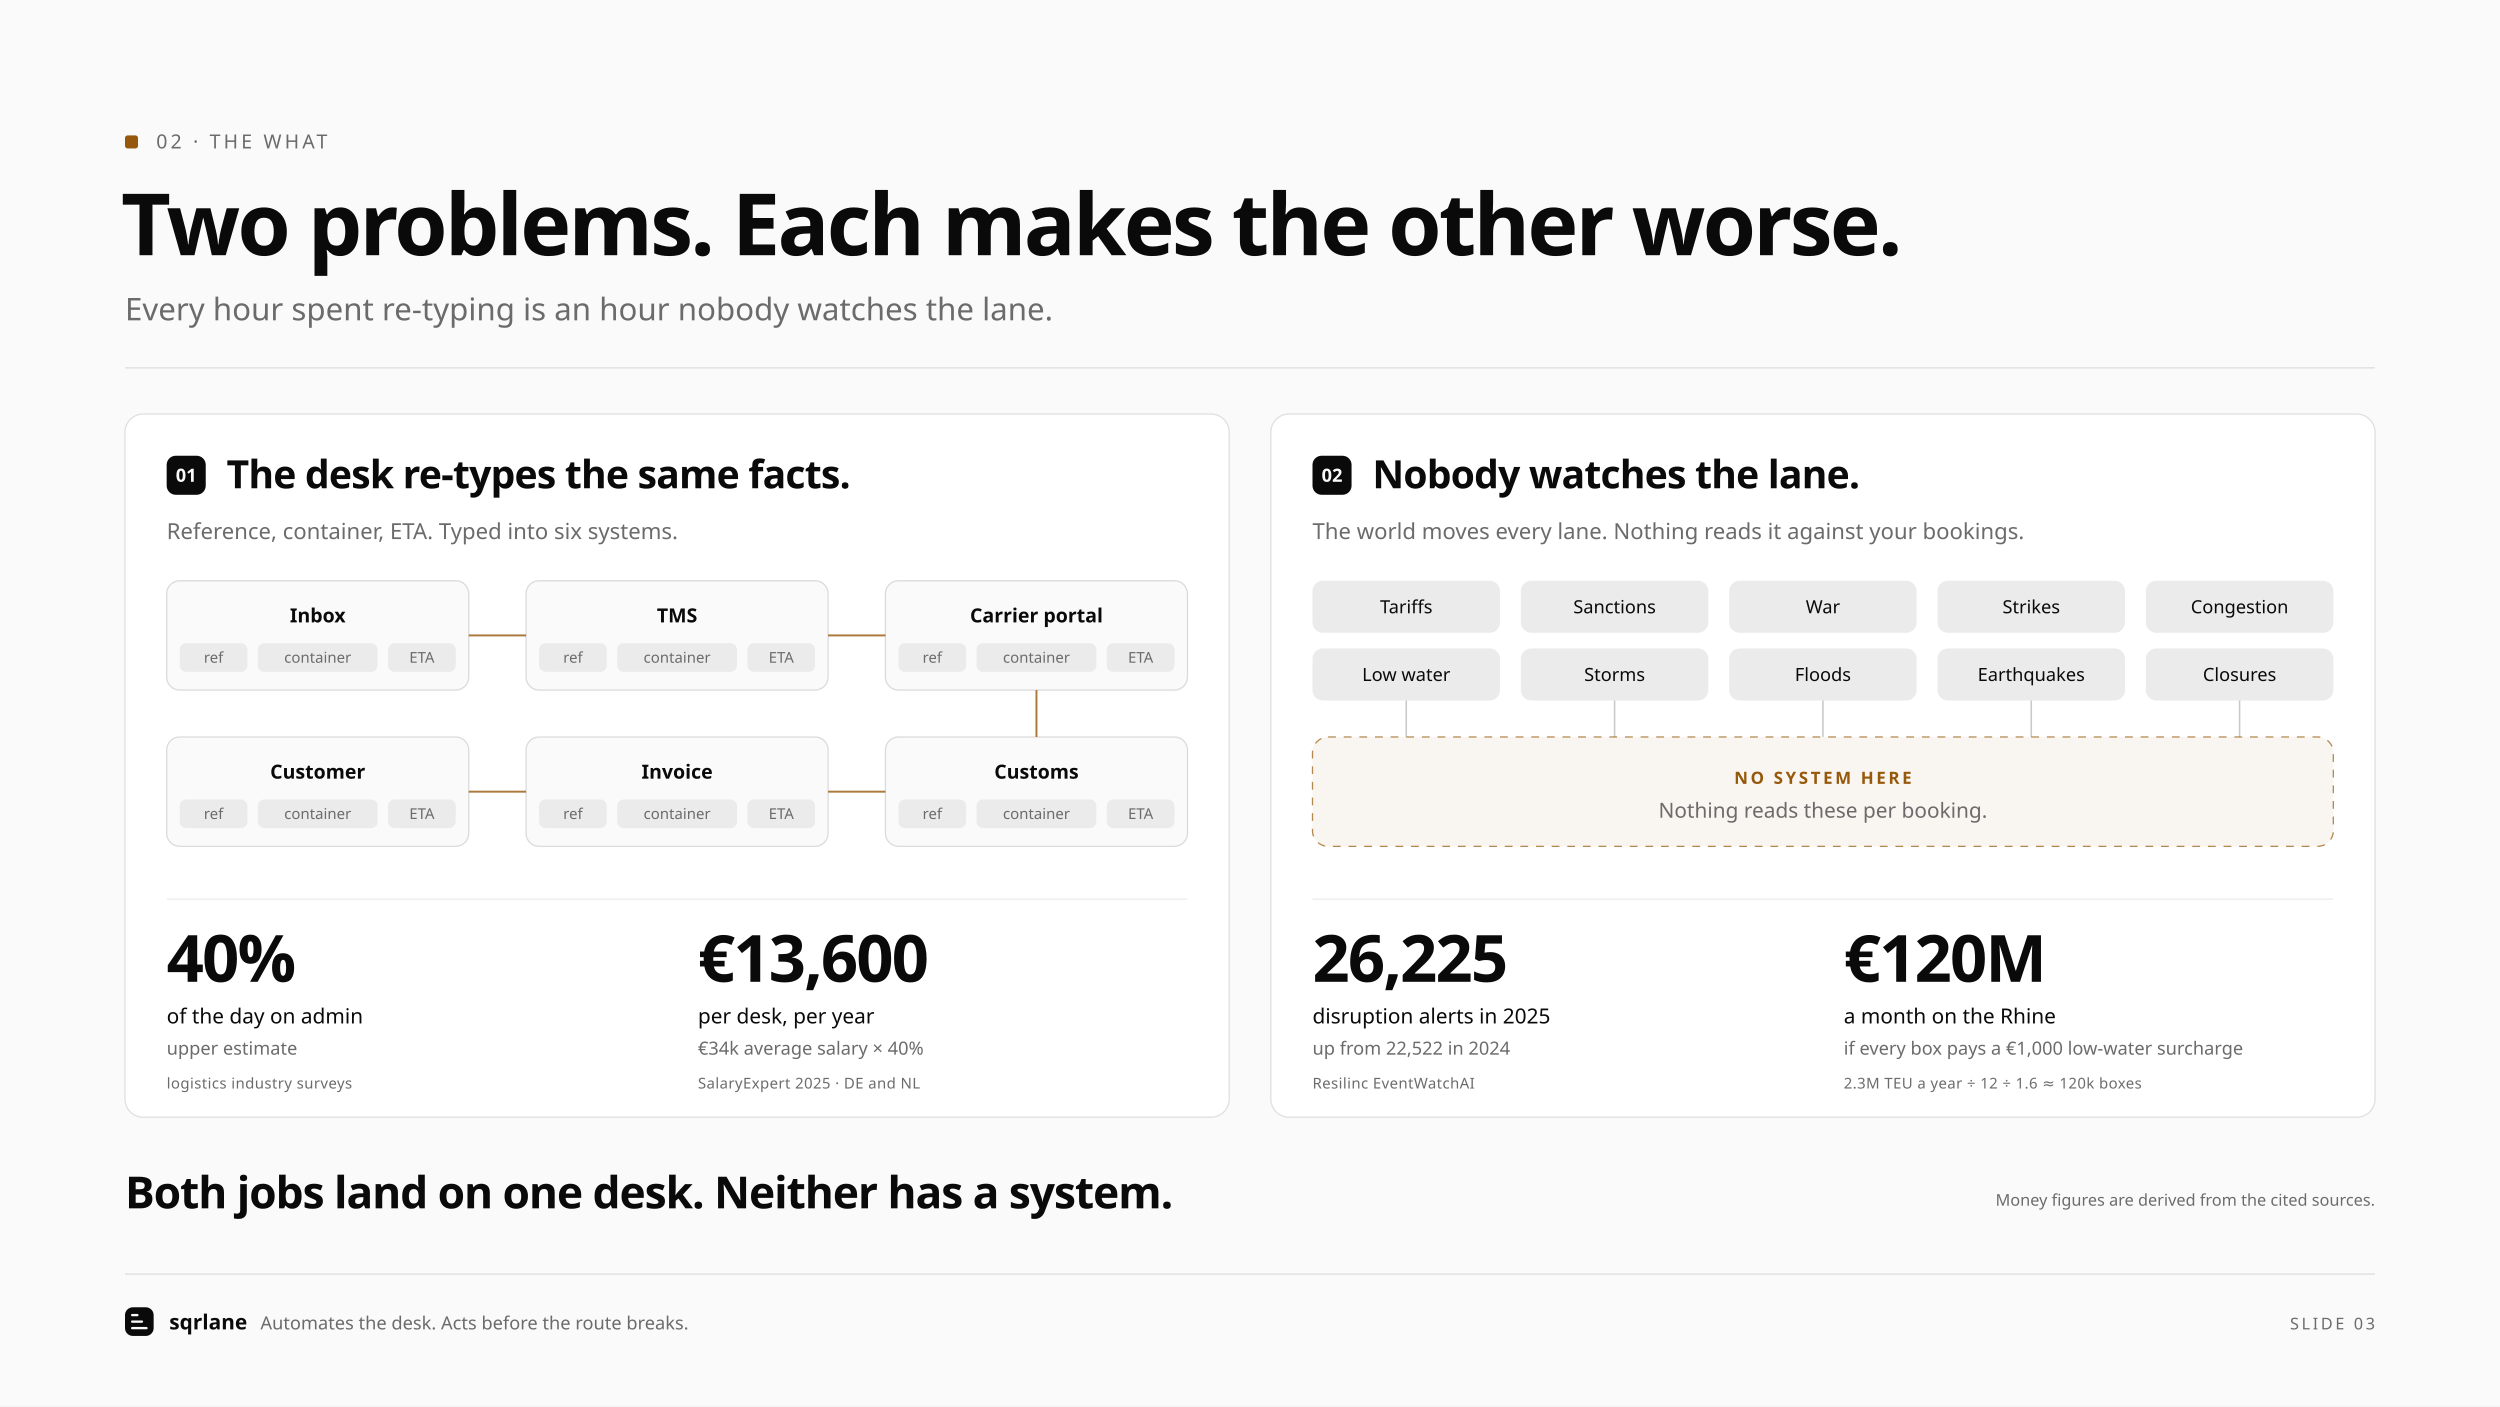
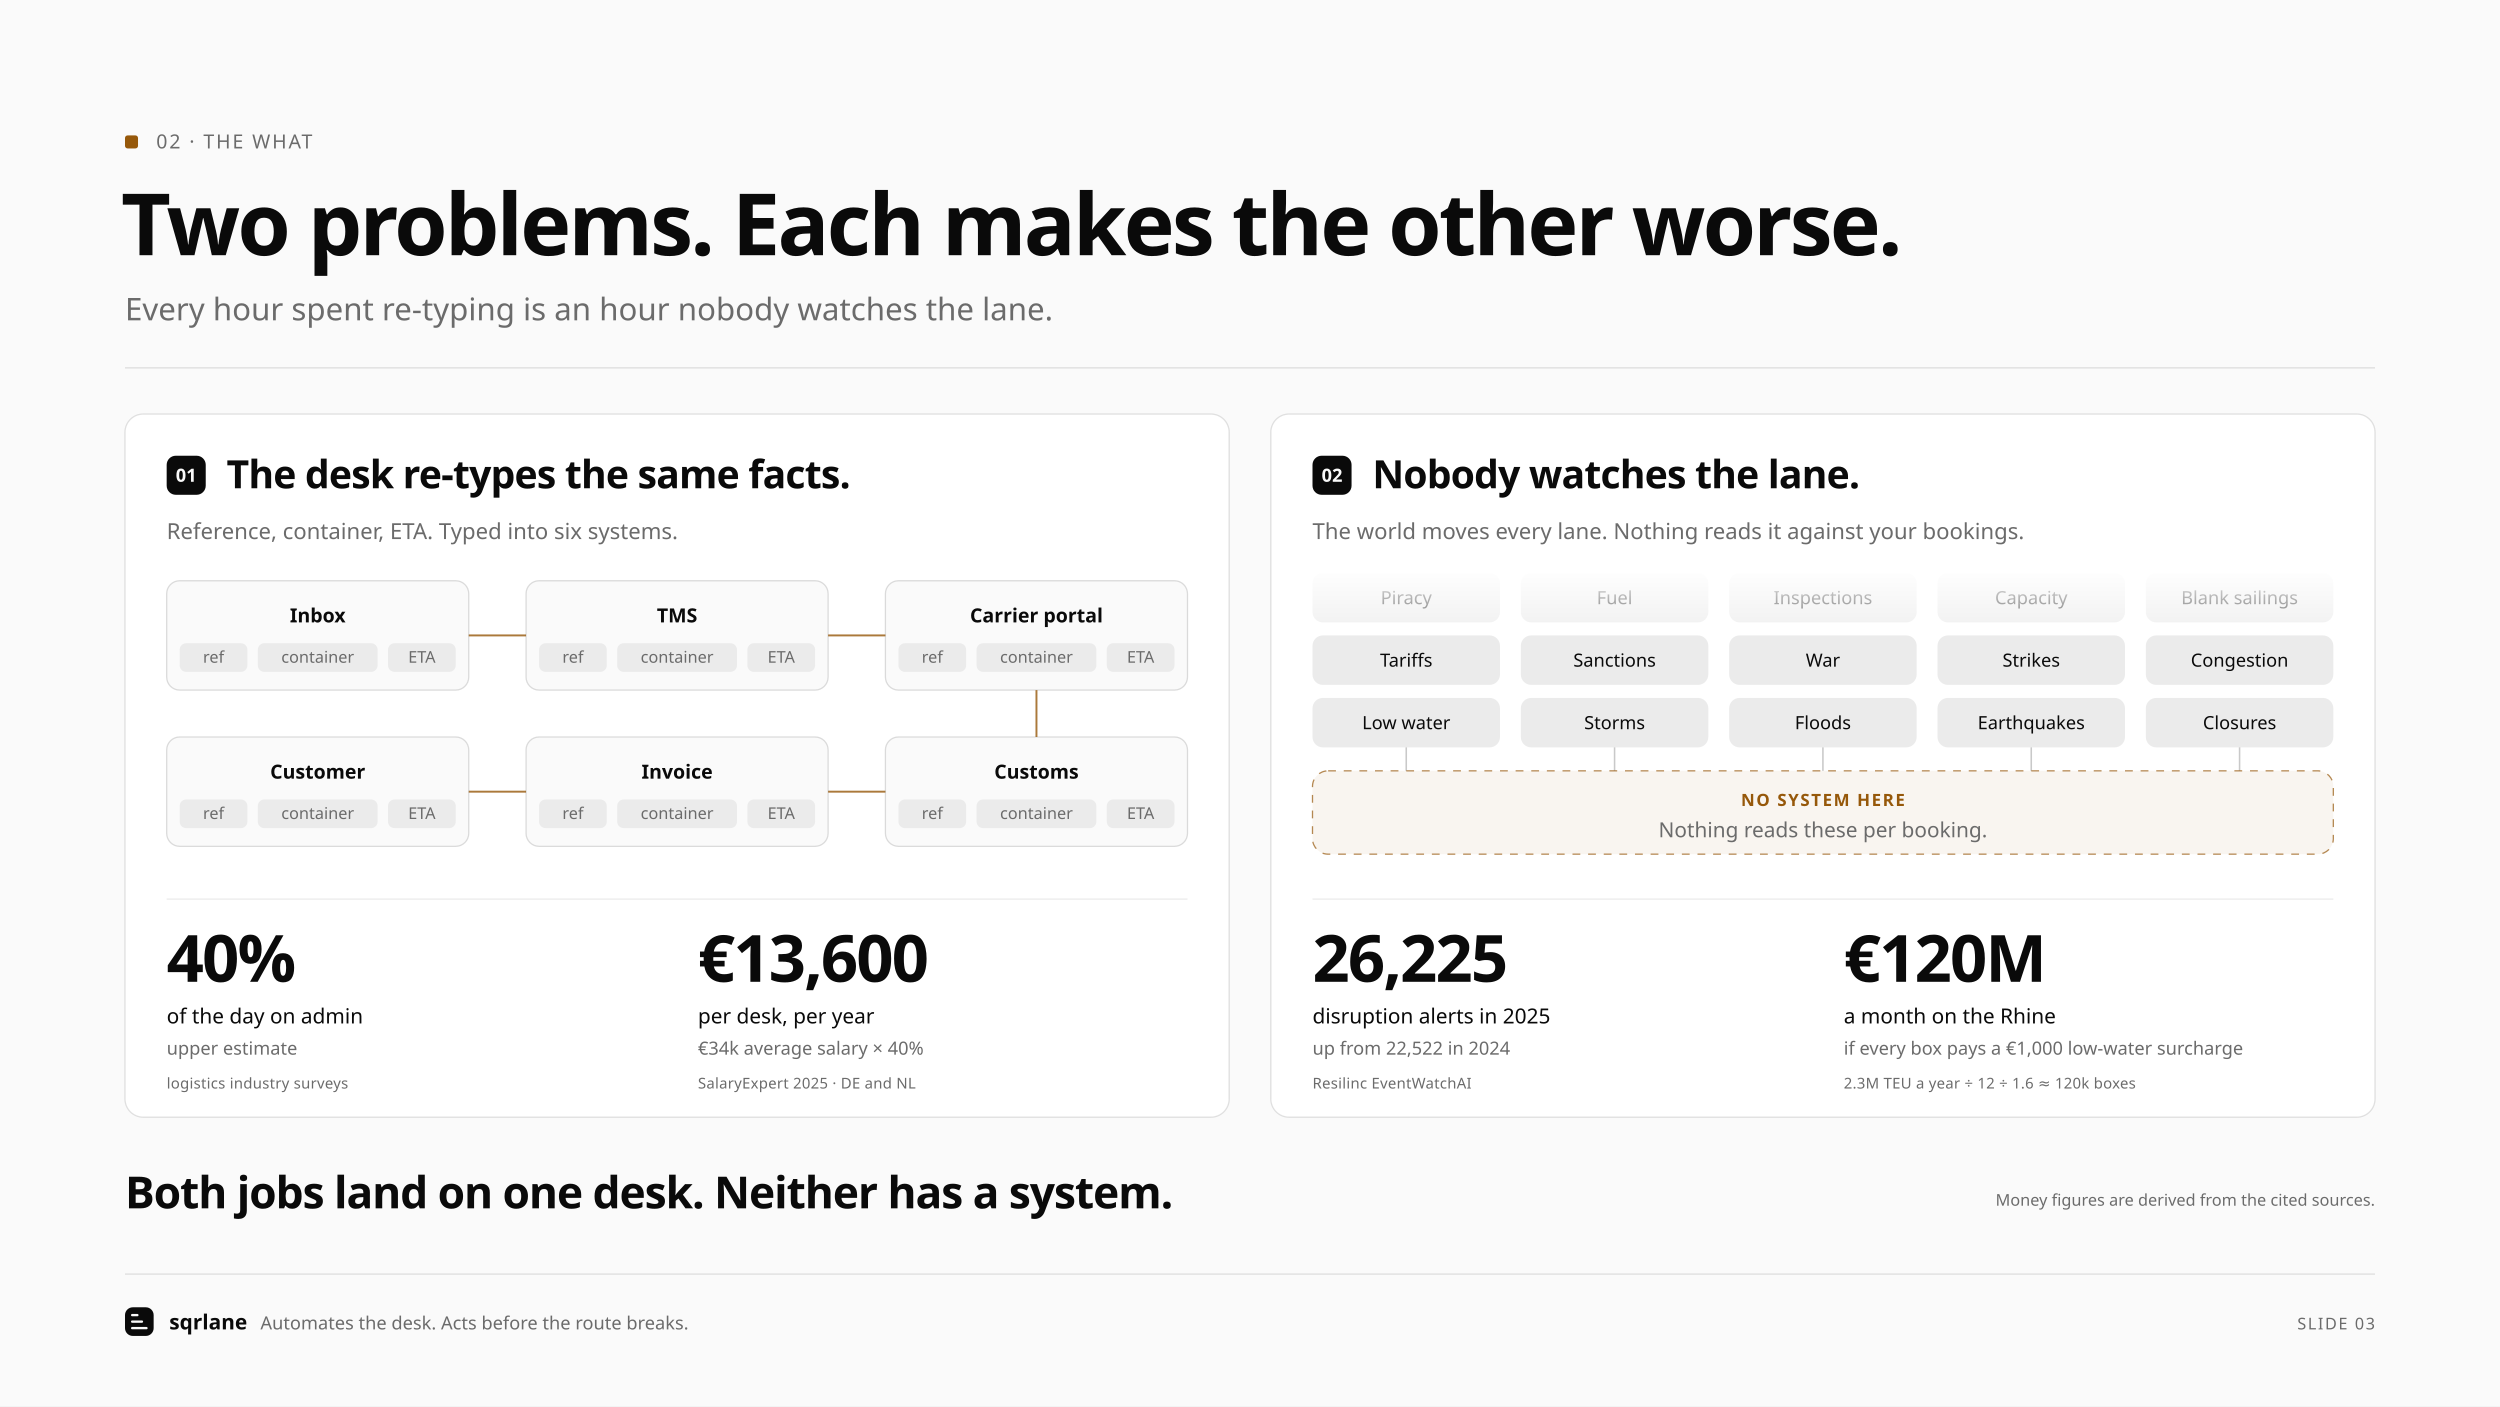
<svg xmlns="http://www.w3.org/2000/svg" width="1920" height="1080" viewBox="0 0 1920 1080">
  <rect id="background" x="0" y="0" width="1920" height="1080" fill="#FAFAFA" />
  <g id="header">
    <rect x="96" y="104" width="10" height="10" rx="2" fill="#96580A" />
-     <text x="120" y="114" font-family="Geist Mono" font-size="15" font-weight="500" fill="#6B6B6B" letter-spacing="2.4">02 · THE WHAT</text>
+     <text x="120" y="114" font-family="Geist" font-size="15" font-weight="500" fill="#6B6B6B" letter-spacing="1.44">02 · THE WHAT</text>
    <text x="93" y="196" font-family="Geist" font-size="66" font-weight="600" fill="#0A0A0A" letter-spacing="-2">Two problems. Each makes the other worse.</text>
    <text x="96" y="246" font-family="Geist" font-size="24" font-weight="400" fill="#6B6B6B">Every hour spent re-typing is an hour nobody watches the lane.</text>
    <rect x="96" y="282" width="1728" height="1" fill="#0A0A0A" fill-opacity="0.12" />
  </g>
  <g id="problem-retyping">
    <rect x="96" y="318" width="848" height="540" rx="14" fill="#FFFFFF" stroke="#0A0A0A" stroke-opacity="0.12" />
    <rect x="128" y="350" width="30" height="30" rx="7" fill="#0A0A0A" />
-     <text x="143" y="370" font-family="Geist Mono" font-size="14" font-weight="600" fill="#FAFAFA" text-anchor="middle">01</text>
+     <text x="143" y="370" font-family="Geist" font-size="14" font-weight="600" fill="#FAFAFA" text-anchor="middle">01</text>
    <text x="174" y="375" font-family="Geist" font-size="30" font-weight="600" fill="#0A0A0A" letter-spacing="-0.6">The desk re-types the same facts.</text>
    <text x="128" y="414" font-family="Geist" font-size="17" font-weight="400" fill="#6B6B6B">Reference, container, ETA. Typed into six systems.</text>
    <g id="system-inbox">
      <rect x="128" y="446" width="232" height="84" rx="10" fill="#FAFAFA" stroke="#0A0A0A" stroke-opacity="0.14" />
      <text x="244.0" y="478" font-family="Geist" font-size="15" font-weight="600" fill="#0A0A0A" text-anchor="middle">Inbox</text>
      <rect x="138.0" y="494" width="52" height="22" rx="5" fill="#EBEBEB" />
-       <text x="164.0" y="509" font-family="Geist Mono" font-size="11.5" font-weight="500" fill="#6B6B6B" text-anchor="middle">ref</text>
+       <text x="164.0" y="509" font-family="Geist" font-size="12.5" font-weight="500" fill="#6B6B6B" text-anchor="middle">ref</text>
      <rect x="198.0" y="494" width="92" height="22" rx="5" fill="#EBEBEB" />
-       <text x="244.0" y="509" font-family="Geist Mono" font-size="11.5" font-weight="500" fill="#6B6B6B" text-anchor="middle">container</text>
+       <text x="244.0" y="509" font-family="Geist" font-size="12.5" font-weight="500" fill="#6B6B6B" text-anchor="middle">container</text>
      <rect x="298.0" y="494" width="52" height="22" rx="5" fill="#EBEBEB" />
-       <text x="324.0" y="509" font-family="Geist Mono" font-size="11.5" font-weight="500" fill="#6B6B6B" text-anchor="middle">ETA</text>
+       <text x="324.0" y="509" font-family="Geist" font-size="12.5" font-weight="500" fill="#6B6B6B" text-anchor="middle">ETA</text>
    </g>
    <g id="system-tms">
      <rect x="404" y="446" width="232" height="84" rx="10" fill="#FAFAFA" stroke="#0A0A0A" stroke-opacity="0.14" />
      <text x="520.0" y="478" font-family="Geist" font-size="15" font-weight="600" fill="#0A0A0A" text-anchor="middle">TMS</text>
      <rect x="414.0" y="494" width="52" height="22" rx="5" fill="#EBEBEB" />
-       <text x="440.0" y="509" font-family="Geist Mono" font-size="11.5" font-weight="500" fill="#6B6B6B" text-anchor="middle">ref</text>
+       <text x="440.0" y="509" font-family="Geist" font-size="12.5" font-weight="500" fill="#6B6B6B" text-anchor="middle">ref</text>
      <rect x="474.0" y="494" width="92" height="22" rx="5" fill="#EBEBEB" />
-       <text x="520.0" y="509" font-family="Geist Mono" font-size="11.5" font-weight="500" fill="#6B6B6B" text-anchor="middle">container</text>
+       <text x="520.0" y="509" font-family="Geist" font-size="12.5" font-weight="500" fill="#6B6B6B" text-anchor="middle">container</text>
      <rect x="574.0" y="494" width="52" height="22" rx="5" fill="#EBEBEB" />
-       <text x="600.0" y="509" font-family="Geist Mono" font-size="11.5" font-weight="500" fill="#6B6B6B" text-anchor="middle">ETA</text>
+       <text x="600.0" y="509" font-family="Geist" font-size="12.5" font-weight="500" fill="#6B6B6B" text-anchor="middle">ETA</text>
    </g>
    <g id="system-carrier-portal">
      <rect x="680" y="446" width="232" height="84" rx="10" fill="#FAFAFA" stroke="#0A0A0A" stroke-opacity="0.14" />
      <text x="796.0" y="478" font-family="Geist" font-size="15" font-weight="600" fill="#0A0A0A" text-anchor="middle">Carrier portal</text>
      <rect x="690.0" y="494" width="52" height="22" rx="5" fill="#EBEBEB" />
-       <text x="716.0" y="509" font-family="Geist Mono" font-size="11.5" font-weight="500" fill="#6B6B6B" text-anchor="middle">ref</text>
+       <text x="716.0" y="509" font-family="Geist" font-size="12.5" font-weight="500" fill="#6B6B6B" text-anchor="middle">ref</text>
      <rect x="750.0" y="494" width="92" height="22" rx="5" fill="#EBEBEB" />
-       <text x="796.0" y="509" font-family="Geist Mono" font-size="11.5" font-weight="500" fill="#6B6B6B" text-anchor="middle">container</text>
+       <text x="796.0" y="509" font-family="Geist" font-size="12.5" font-weight="500" fill="#6B6B6B" text-anchor="middle">container</text>
      <rect x="850.0" y="494" width="52" height="22" rx="5" fill="#EBEBEB" />
-       <text x="876.0" y="509" font-family="Geist Mono" font-size="11.5" font-weight="500" fill="#6B6B6B" text-anchor="middle">ETA</text>
+       <text x="876.0" y="509" font-family="Geist" font-size="12.5" font-weight="500" fill="#6B6B6B" text-anchor="middle">ETA</text>
    </g>
    <g id="system-customer">
      <rect x="128" y="566" width="232" height="84" rx="10" fill="#FAFAFA" stroke="#0A0A0A" stroke-opacity="0.14" />
      <text x="244.0" y="598" font-family="Geist" font-size="15" font-weight="600" fill="#0A0A0A" text-anchor="middle">Customer</text>
      <rect x="138.0" y="614" width="52" height="22" rx="5" fill="#EBEBEB" />
-       <text x="164.0" y="629" font-family="Geist Mono" font-size="11.5" font-weight="500" fill="#6B6B6B" text-anchor="middle">ref</text>
+       <text x="164.0" y="629" font-family="Geist" font-size="12.5" font-weight="500" fill="#6B6B6B" text-anchor="middle">ref</text>
      <rect x="198.0" y="614" width="92" height="22" rx="5" fill="#EBEBEB" />
-       <text x="244.0" y="629" font-family="Geist Mono" font-size="11.5" font-weight="500" fill="#6B6B6B" text-anchor="middle">container</text>
+       <text x="244.0" y="629" font-family="Geist" font-size="12.5" font-weight="500" fill="#6B6B6B" text-anchor="middle">container</text>
      <rect x="298.0" y="614" width="52" height="22" rx="5" fill="#EBEBEB" />
-       <text x="324.0" y="629" font-family="Geist Mono" font-size="11.5" font-weight="500" fill="#6B6B6B" text-anchor="middle">ETA</text>
+       <text x="324.0" y="629" font-family="Geist" font-size="12.5" font-weight="500" fill="#6B6B6B" text-anchor="middle">ETA</text>
    </g>
    <g id="system-invoice">
      <rect x="404" y="566" width="232" height="84" rx="10" fill="#FAFAFA" stroke="#0A0A0A" stroke-opacity="0.14" />
      <text x="520.0" y="598" font-family="Geist" font-size="15" font-weight="600" fill="#0A0A0A" text-anchor="middle">Invoice</text>
      <rect x="414.0" y="614" width="52" height="22" rx="5" fill="#EBEBEB" />
-       <text x="440.0" y="629" font-family="Geist Mono" font-size="11.5" font-weight="500" fill="#6B6B6B" text-anchor="middle">ref</text>
+       <text x="440.0" y="629" font-family="Geist" font-size="12.5" font-weight="500" fill="#6B6B6B" text-anchor="middle">ref</text>
      <rect x="474.0" y="614" width="92" height="22" rx="5" fill="#EBEBEB" />
-       <text x="520.0" y="629" font-family="Geist Mono" font-size="11.5" font-weight="500" fill="#6B6B6B" text-anchor="middle">container</text>
+       <text x="520.0" y="629" font-family="Geist" font-size="12.5" font-weight="500" fill="#6B6B6B" text-anchor="middle">container</text>
      <rect x="574.0" y="614" width="52" height="22" rx="5" fill="#EBEBEB" />
-       <text x="600.0" y="629" font-family="Geist Mono" font-size="11.5" font-weight="500" fill="#6B6B6B" text-anchor="middle">ETA</text>
+       <text x="600.0" y="629" font-family="Geist" font-size="12.5" font-weight="500" fill="#6B6B6B" text-anchor="middle">ETA</text>
    </g>
    <g id="system-customs">
      <rect x="680" y="566" width="232" height="84" rx="10" fill="#FAFAFA" stroke="#0A0A0A" stroke-opacity="0.14" />
      <text x="796.0" y="598" font-family="Geist" font-size="15" font-weight="600" fill="#0A0A0A" text-anchor="middle">Customs</text>
      <rect x="690.0" y="614" width="52" height="22" rx="5" fill="#EBEBEB" />
-       <text x="716.0" y="629" font-family="Geist Mono" font-size="11.5" font-weight="500" fill="#6B6B6B" text-anchor="middle">ref</text>
+       <text x="716.0" y="629" font-family="Geist" font-size="12.5" font-weight="500" fill="#6B6B6B" text-anchor="middle">ref</text>
      <rect x="750.0" y="614" width="92" height="22" rx="5" fill="#EBEBEB" />
-       <text x="796.0" y="629" font-family="Geist Mono" font-size="11.5" font-weight="500" fill="#6B6B6B" text-anchor="middle">container</text>
+       <text x="796.0" y="629" font-family="Geist" font-size="12.5" font-weight="500" fill="#6B6B6B" text-anchor="middle">container</text>
      <rect x="850.0" y="614" width="52" height="22" rx="5" fill="#EBEBEB" />
-       <text x="876.0" y="629" font-family="Geist Mono" font-size="11.5" font-weight="500" fill="#6B6B6B" text-anchor="middle">ETA</text>
+       <text x="876.0" y="629" font-family="Geist" font-size="12.5" font-weight="500" fill="#6B6B6B" text-anchor="middle">ETA</text>
    </g>
    <g id="handoffs">
      <path d="M360 488.0 L404 488.0" stroke="#96580A" stroke-opacity="0.8" stroke-width="1.5" fill="none" />
      <path d="M636 488.0 L680 488.0" stroke="#96580A" stroke-opacity="0.8" stroke-width="1.5" fill="none" />
      <path d="M360 608.0 L404 608.0" stroke="#96580A" stroke-opacity="0.8" stroke-width="1.5" fill="none" />
      <path d="M636 608.0 L680 608.0" stroke="#96580A" stroke-opacity="0.8" stroke-width="1.5" fill="none" />
      <path d="M796.0 530 L796.0 566" stroke="#96580A" stroke-opacity="0.8" stroke-width="1.5" fill="none" />
    </g>
    <rect x="128" y="690" width="784" height="1" fill="#0A0A0A" fill-opacity="0.08" />
    <text x="128" y="754" font-family="Geist" font-size="50" font-weight="600" fill="#0A0A0A" letter-spacing="-1.4">40%</text>
    <text x="128" y="786" font-family="Geist" font-size="16" font-weight="500" fill="#0A0A0A">of the day on admin</text>
    <text x="128" y="810" font-family="Geist" font-size="14" font-weight="400" fill="#6B6B6B">upper estimate</text>
-     <text x="128" y="836" font-family="Geist Mono" font-size="11.5" font-weight="500" fill="#6B6B6B" letter-spacing="0.3">logistics industry surveys</text>
+     <text x="128" y="836" font-family="Geist" font-size="11.5" font-weight="500" fill="#6B6B6B" letter-spacing="0.18">logistics industry surveys</text>
    <text x="536" y="754" font-family="Geist" font-size="50" font-weight="600" fill="#0A0A0A" letter-spacing="-1.4">€13,600</text>
    <text x="536" y="786" font-family="Geist" font-size="16" font-weight="500" fill="#0A0A0A">per desk, per year</text>
    <text x="536" y="810" font-family="Geist" font-size="14" font-weight="400" fill="#6B6B6B">€34k average salary × 40%</text>
-     <text x="536" y="836" font-family="Geist Mono" font-size="11.5" font-weight="500" fill="#6B6B6B" letter-spacing="0.3">SalaryExpert 2025 · DE and NL</text>
+     <text x="536" y="836" font-family="Geist" font-size="11.5" font-weight="500" fill="#6B6B6B" letter-spacing="0.18">SalaryExpert 2025 · DE and NL</text>
  </g>
  <g id="problem-unwatched">
    <rect x="976" y="318" width="848" height="540" rx="14" fill="#FFFFFF" stroke="#0A0A0A" stroke-opacity="0.12" />
    <rect x="1008" y="350" width="30" height="30" rx="7" fill="#0A0A0A" />
-     <text x="1023" y="370" font-family="Geist Mono" font-size="14" font-weight="600" fill="#FAFAFA" text-anchor="middle">02</text>
+     <text x="1023" y="370" font-family="Geist" font-size="14" font-weight="600" fill="#FAFAFA" text-anchor="middle">02</text>
    <text x="1054" y="375" font-family="Geist" font-size="30" font-weight="600" fill="#0A0A0A" letter-spacing="-0.6">Nobody watches the lane.</text>
    <text x="1008" y="414" font-family="Geist" font-size="17" font-weight="400" fill="#6B6B6B">The world moves every lane. Nothing reads it against your bookings.</text>
+     <defs>
+       <linearGradient id="fade-up" x1="0" y1="0" x2="0" y2="1">
+         <stop offset="0" stop-color="#FFFFFF" stop-opacity="1" />
+         <stop offset="1" stop-color="#FFFFFF" stop-opacity="0" />
+       </linearGradient>
+     </defs>
+     <g id="more-beyond">
+       <rect x="1008" y="440" width="144" height="38" rx="8" fill="#EBEBEB" fill-opacity="0.7" />
+       <text x="1080.0" y="464" font-family="Geist" font-size="14" font-weight="500" fill="#6B6B6B" text-anchor="middle">Piracy</text>
+       <rect x="1168" y="440" width="144" height="38" rx="8" fill="#EBEBEB" fill-opacity="0.7" />
+       <text x="1240.0" y="464" font-family="Geist" font-size="14" font-weight="500" fill="#6B6B6B" text-anchor="middle">Fuel</text>
+       <rect x="1328" y="440" width="144" height="38" rx="8" fill="#EBEBEB" fill-opacity="0.7" />
+       <text x="1400.0" y="464" font-family="Geist" font-size="14" font-weight="500" fill="#6B6B6B" text-anchor="middle">Inspections</text>
+       <rect x="1488" y="440" width="144" height="38" rx="8" fill="#EBEBEB" fill-opacity="0.7" />
+       <text x="1560.0" y="464" font-family="Geist" font-size="14" font-weight="500" fill="#6B6B6B" text-anchor="middle">Capacity</text>
+       <rect x="1648" y="440" width="144" height="38" rx="8" fill="#EBEBEB" fill-opacity="0.7" />
+       <text x="1720.0" y="464" font-family="Geist" font-size="14" font-weight="500" fill="#6B6B6B" text-anchor="middle">Blank sailings</text>
+       <rect x="1000" y="436" width="800" height="46" fill="url(#fade-up)" />
+     </g>
    <g id="what-moves-a-lane">
-       <rect x="1008" y="446" width="144" height="40" rx="8" fill="#EBEBEB" />
-       <text x="1080.0" y="471" font-family="Geist" font-size="14" font-weight="500" fill="#0A0A0A" text-anchor="middle">Tariffs</text>
-       <rect x="1168" y="446" width="144" height="40" rx="8" fill="#EBEBEB" />
-       <text x="1240.0" y="471" font-family="Geist" font-size="14" font-weight="500" fill="#0A0A0A" text-anchor="middle">Sanctions</text>
-       <rect x="1328" y="446" width="144" height="40" rx="8" fill="#EBEBEB" />
-       <text x="1400.0" y="471" font-family="Geist" font-size="14" font-weight="500" fill="#0A0A0A" text-anchor="middle">War</text>
-       <rect x="1488" y="446" width="144" height="40" rx="8" fill="#EBEBEB" />
-       <text x="1560.0" y="471" font-family="Geist" font-size="14" font-weight="500" fill="#0A0A0A" text-anchor="middle">Strikes</text>
-       <rect x="1648" y="446" width="144" height="40" rx="8" fill="#EBEBEB" />
-       <text x="1720.0" y="471" font-family="Geist" font-size="14" font-weight="500" fill="#0A0A0A" text-anchor="middle">Congestion</text>
-       <rect x="1008" y="498" width="144" height="40" rx="8" fill="#EBEBEB" />
-       <text x="1080.0" y="523" font-family="Geist" font-size="14" font-weight="500" fill="#0A0A0A" text-anchor="middle">Low water</text>
-       <path d="M1080.0 538 L1080.0 566" stroke="#0A0A0A" stroke-opacity="0.22" stroke-width="1.2" fill="none" />
-       <rect x="1168" y="498" width="144" height="40" rx="8" fill="#EBEBEB" />
-       <text x="1240.0" y="523" font-family="Geist" font-size="14" font-weight="500" fill="#0A0A0A" text-anchor="middle">Storms</text>
-       <path d="M1240.0 538 L1240.0 566" stroke="#0A0A0A" stroke-opacity="0.22" stroke-width="1.2" fill="none" />
-       <rect x="1328" y="498" width="144" height="40" rx="8" fill="#EBEBEB" />
-       <text x="1400.0" y="523" font-family="Geist" font-size="14" font-weight="500" fill="#0A0A0A" text-anchor="middle">Floods</text>
-       <path d="M1400.0 538 L1400.0 566" stroke="#0A0A0A" stroke-opacity="0.22" stroke-width="1.2" fill="none" />
-       <rect x="1488" y="498" width="144" height="40" rx="8" fill="#EBEBEB" />
-       <text x="1560.0" y="523" font-family="Geist" font-size="14" font-weight="500" fill="#0A0A0A" text-anchor="middle">Earthquakes</text>
-       <path d="M1560.0 538 L1560.0 566" stroke="#0A0A0A" stroke-opacity="0.22" stroke-width="1.2" fill="none" />
-       <rect x="1648" y="498" width="144" height="40" rx="8" fill="#EBEBEB" />
-       <text x="1720.0" y="523" font-family="Geist" font-size="14" font-weight="500" fill="#0A0A0A" text-anchor="middle">Closures</text>
-       <path d="M1720.0 538 L1720.0 566" stroke="#0A0A0A" stroke-opacity="0.22" stroke-width="1.2" fill="none" />
+       <rect x="1008" y="488" width="144" height="38" rx="8" fill="#EBEBEB" />
+       <text x="1080.0" y="512" font-family="Geist" font-size="14" font-weight="500" fill="#0A0A0A" text-anchor="middle">Tariffs</text>
+       <rect x="1168" y="488" width="144" height="38" rx="8" fill="#EBEBEB" />
+       <text x="1240.0" y="512" font-family="Geist" font-size="14" font-weight="500" fill="#0A0A0A" text-anchor="middle">Sanctions</text>
+       <rect x="1328" y="488" width="144" height="38" rx="8" fill="#EBEBEB" />
+       <text x="1400.0" y="512" font-family="Geist" font-size="14" font-weight="500" fill="#0A0A0A" text-anchor="middle">War</text>
+       <rect x="1488" y="488" width="144" height="38" rx="8" fill="#EBEBEB" />
+       <text x="1560.0" y="512" font-family="Geist" font-size="14" font-weight="500" fill="#0A0A0A" text-anchor="middle">Strikes</text>
+       <rect x="1648" y="488" width="144" height="38" rx="8" fill="#EBEBEB" />
+       <text x="1720.0" y="512" font-family="Geist" font-size="14" font-weight="500" fill="#0A0A0A" text-anchor="middle">Congestion</text>
+       <rect x="1008" y="536" width="144" height="38" rx="8" fill="#EBEBEB" />
+       <text x="1080.0" y="560" font-family="Geist" font-size="14" font-weight="500" fill="#0A0A0A" text-anchor="middle">Low water</text>
+       <path d="M1080.0 574 L1080.0 592" stroke="#0A0A0A" stroke-opacity="0.22" stroke-width="1.2" fill="none" />
+       <rect x="1168" y="536" width="144" height="38" rx="8" fill="#EBEBEB" />
+       <text x="1240.0" y="560" font-family="Geist" font-size="14" font-weight="500" fill="#0A0A0A" text-anchor="middle">Storms</text>
+       <path d="M1240.0 574 L1240.0 592" stroke="#0A0A0A" stroke-opacity="0.22" stroke-width="1.2" fill="none" />
+       <rect x="1328" y="536" width="144" height="38" rx="8" fill="#EBEBEB" />
+       <text x="1400.0" y="560" font-family="Geist" font-size="14" font-weight="500" fill="#0A0A0A" text-anchor="middle">Floods</text>
+       <path d="M1400.0 574 L1400.0 592" stroke="#0A0A0A" stroke-opacity="0.22" stroke-width="1.2" fill="none" />
+       <rect x="1488" y="536" width="144" height="38" rx="8" fill="#EBEBEB" />
+       <text x="1560.0" y="560" font-family="Geist" font-size="14" font-weight="500" fill="#0A0A0A" text-anchor="middle">Earthquakes</text>
+       <path d="M1560.0 574 L1560.0 592" stroke="#0A0A0A" stroke-opacity="0.22" stroke-width="1.2" fill="none" />
+       <rect x="1648" y="536" width="144" height="38" rx="8" fill="#EBEBEB" />
+       <text x="1720.0" y="560" font-family="Geist" font-size="14" font-weight="500" fill="#0A0A0A" text-anchor="middle">Closures</text>
+       <path d="M1720.0 574 L1720.0 592" stroke="#0A0A0A" stroke-opacity="0.22" stroke-width="1.2" fill="none" />
    </g>
    <g id="no-system-here">
-       <rect x="1008" y="566" width="784" height="84" rx="12" fill="#96580A" fill-opacity="0.06" stroke="#96580A" stroke-opacity="0.7" stroke-dasharray="6 6" />
-       <text x="1400.0" y="602" font-family="Geist Mono" font-size="13" font-weight="600" fill="#96580A" text-anchor="middle" letter-spacing="2">NO SYSTEM HERE</text>
-       <text x="1400.0" y="628" font-family="Geist" font-size="16" font-weight="400" fill="#6B6B6B" text-anchor="middle">Nothing reads these per booking.</text>
+       <rect x="1008" y="592" width="784" height="64" rx="12" fill="#96580A" fill-opacity="0.06" stroke="#96580A" stroke-opacity="0.7" stroke-dasharray="6 6" />
+       <text x="1400.0" y="619" font-family="Geist" font-size="13" font-weight="600" fill="#96580A" text-anchor="middle" letter-spacing="1.2">NO SYSTEM HERE</text>
+       <text x="1400.0" y="643" font-family="Geist" font-size="16" font-weight="400" fill="#6B6B6B" text-anchor="middle">Nothing reads these per booking.</text>
    </g>
    <rect x="1008" y="690" width="784" height="1" fill="#0A0A0A" fill-opacity="0.08" />
    <text x="1008" y="754" font-family="Geist" font-size="50" font-weight="600" fill="#0A0A0A" letter-spacing="-1.4">26,225</text>
    <text x="1008" y="786" font-family="Geist" font-size="16" font-weight="500" fill="#0A0A0A">disruption alerts in 2025</text>
    <text x="1008" y="810" font-family="Geist" font-size="14" font-weight="400" fill="#6B6B6B">up from 22,522 in 2024</text>
-     <text x="1008" y="836" font-family="Geist Mono" font-size="11.5" font-weight="500" fill="#6B6B6B" letter-spacing="0.3">Resilinc EventWatchAI</text>
+     <text x="1008" y="836" font-family="Geist" font-size="11.5" font-weight="500" fill="#6B6B6B" letter-spacing="0.18">Resilinc EventWatchAI</text>
    <text x="1416" y="754" font-family="Geist" font-size="50" font-weight="600" fill="#0A0A0A" letter-spacing="-1.4">€120M</text>
    <text x="1416" y="786" font-family="Geist" font-size="16" font-weight="500" fill="#0A0A0A">a month on the Rhine</text>
    <text x="1416" y="810" font-family="Geist" font-size="14" font-weight="400" fill="#6B6B6B">if every box pays a €1,000 low-water surcharge</text>
-     <text x="1416" y="836" font-family="Geist Mono" font-size="11.5" font-weight="500" fill="#6B6B6B" letter-spacing="0.3">2.3M TEU a year ÷ 12 ÷ 1.6 ≈ 120k boxes</text>
+     <text x="1416" y="836" font-family="Geist" font-size="11.5" font-weight="500" fill="#6B6B6B" letter-spacing="0.18">2.3M TEU a year ÷ 12 ÷ 1.6 ≈ 120k boxes</text>
  </g>
  <g id="closing">
    <text x="96" y="928" font-family="Geist" font-size="34" font-weight="600" fill="#0A0A0A" letter-spacing="-0.8">Both jobs land on one desk. Neither has a system.</text>
    <text x="1824" y="926" font-family="Geist" font-size="12.5" font-weight="400" fill="#6B6B6B" text-anchor="end">Money figures are derived from the cited sources.</text>
  </g>
  <g id="footer">
    <rect x="96" y="978" width="1728" height="1" fill="#0A0A0A" fill-opacity="0.12" />
    <rect x="96" y="1004" width="22" height="22" rx="6" fill="#0A0A0A" />
    <path d="M101.5 1020h11 M101.5 1015h7.5 M101.5 1010h4" stroke="#FAFAFA" stroke-width="1.8" stroke-linecap="round" fill="none" />
    <text x="130" y="1021" font-family="Geist" font-size="16" font-weight="600" fill="#0A0A0A">sqrlane</text>
    <text x="200" y="1021" font-family="Geist" font-size="14" font-weight="400" fill="#6B6B6B">Automates the desk. Acts before the route breaks.</text>
-     <text x="1824" y="1021" font-family="Geist Mono" font-size="12.5" font-weight="500" fill="#6B6B6B" text-anchor="end" letter-spacing="2">SLIDE 03</text>
+     <text x="1824" y="1021" font-family="Geist" font-size="12.5" font-weight="500" fill="#6B6B6B" text-anchor="end" letter-spacing="1.2">SLIDE 03</text>
  </g>
</svg>
